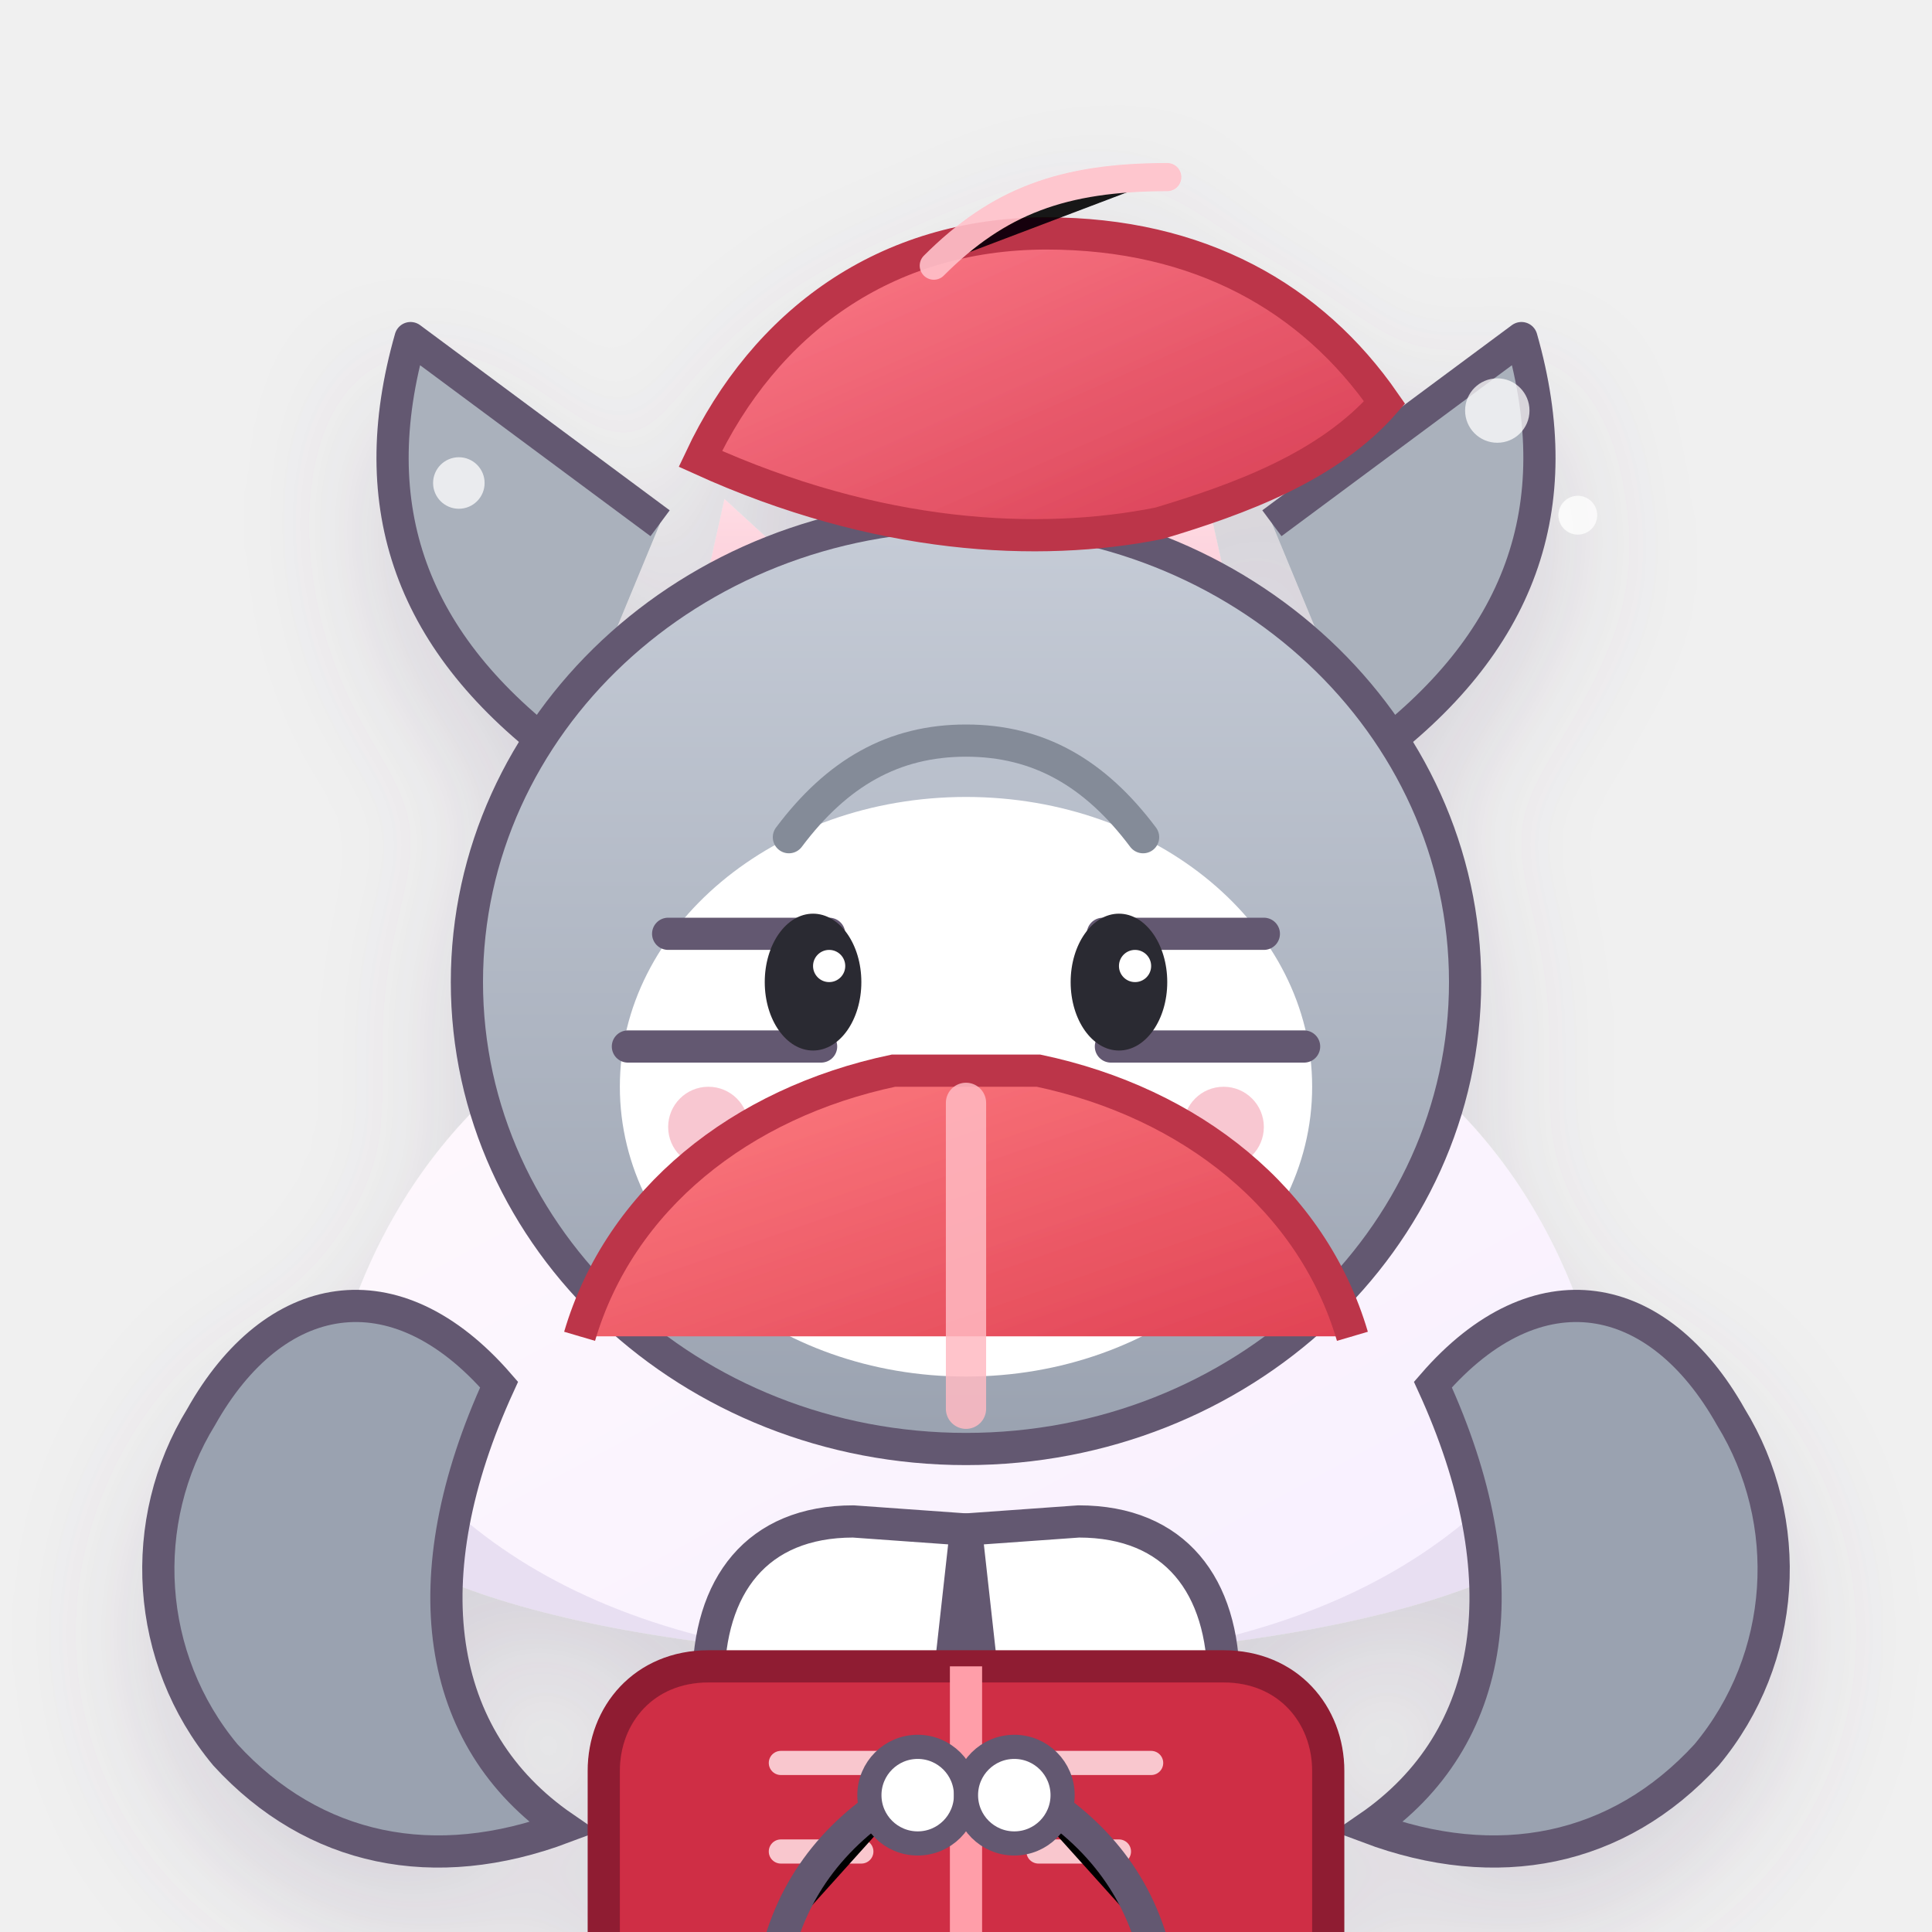
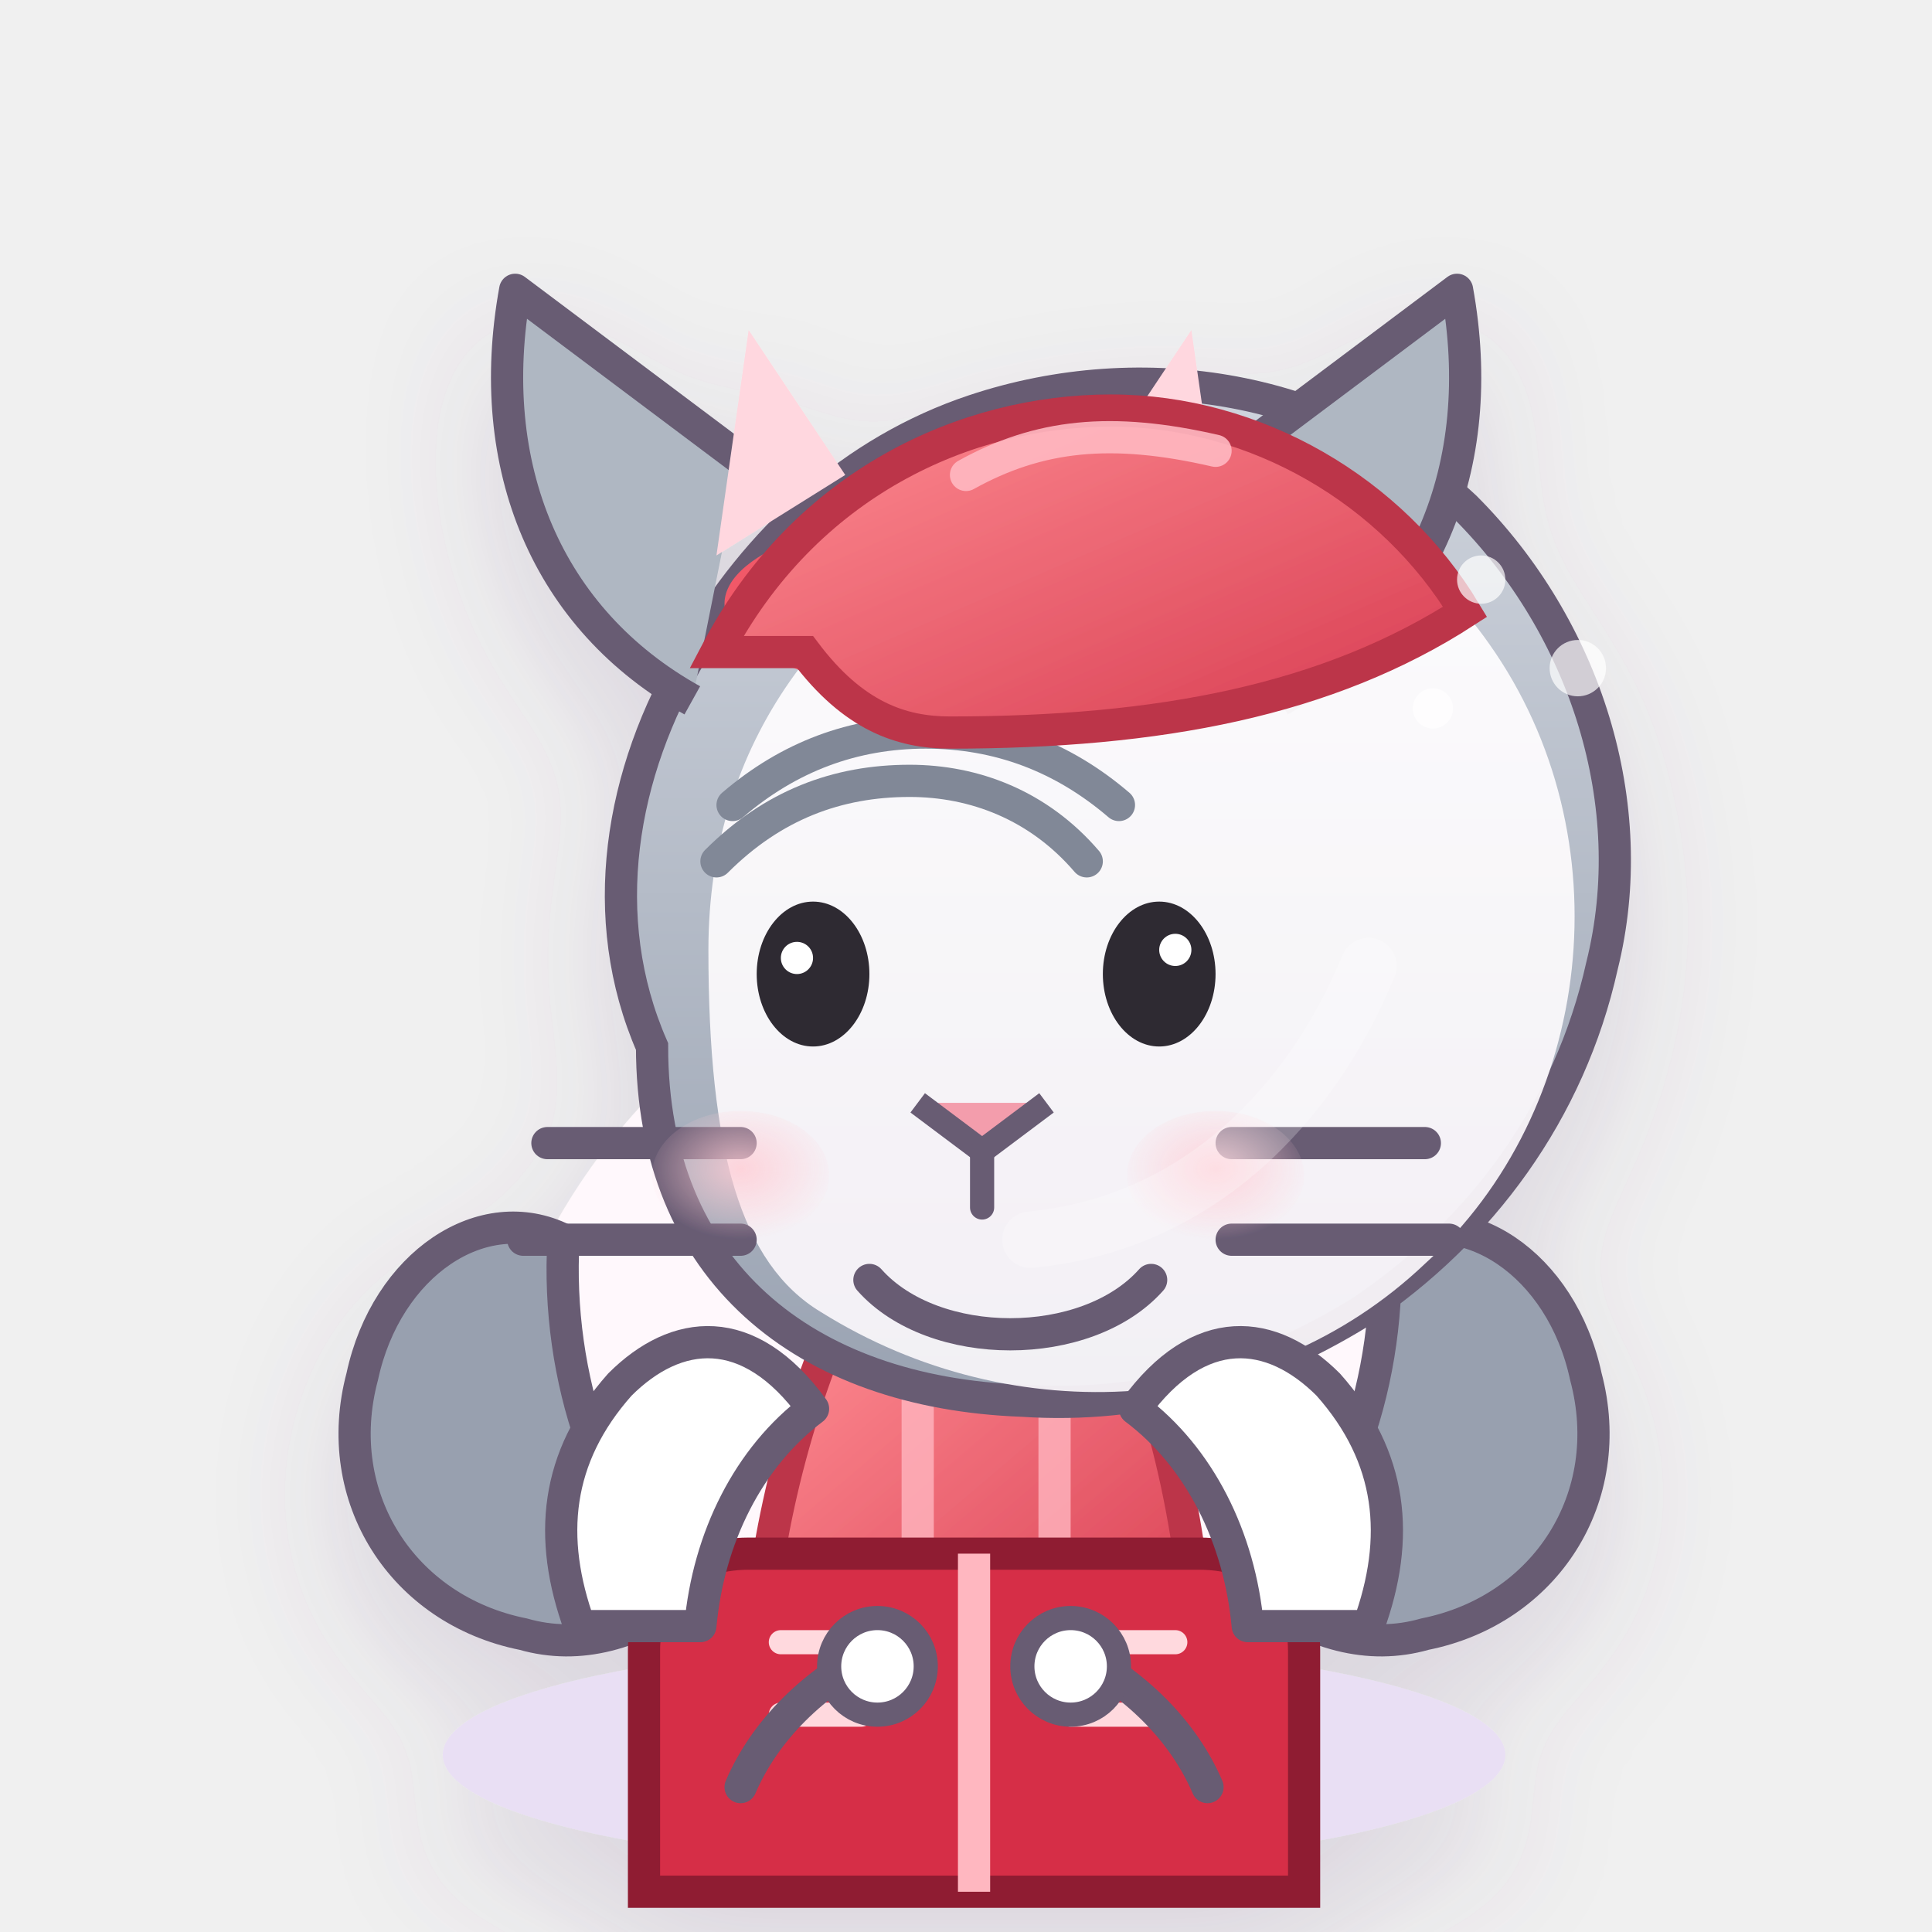
<svg xmlns="http://www.w3.org/2000/svg" viewBox="0 0 240 240" role="img" aria-label="쁘띠냥">
  <defs>
-     <linearGradient id="bg" x1="0" y1="0" x2="1" y2="1">
-       <stop offset="0" stop-color="#fff9fd" />
-       <stop offset="1" stop-color="#f7efff" />
+     <linearGradient id="petit-fur" x1="0" y1="0" x2="0" y2="1">
+       <stop offset="0" stop-color="#cfd4dd" />
+       <stop offset="1" stop-color="#9aa3b2" />
    </linearGradient>
-     <linearGradient id="fur" x1="0" y1="0" x2="0" y2="1">
-       <stop offset="0" stop-color="#c6ccd7" />
-       <stop offset="1" stop-color="#9aa2b0" />
+     <linearGradient id="petit-cream" x1="0" y1="0" x2="0" y2="1">
+       <stop offset="0" stop-color="#ffffff" />
+       <stop offset="1" stop-color="#f7f3f8" />
    </linearGradient>
-     <linearGradient id="ear" x1="0" y1="0" x2="0" y2="1">
-       <stop offset="0" stop-color="#ffdce4" />
-       <stop offset="1" stop-color="#f6bccc" />
+     <linearGradient id="petit-red" x1="0" y1="0" x2="1" y2="1">
+       <stop offset="0" stop-color="#ff8d93" />
+       <stop offset="1" stop-color="#d73b50" />
    </linearGradient>
-     <linearGradient id="beret" x1="0" y1="0" x2="1" y2="1">
-       <stop offset="0" stop-color="#ff7f8b" />
-       <stop offset="1" stop-color="#d53a51" />
-     </linearGradient>
-     <linearGradient id="coat" x1="0" y1="0" x2="1" y2="1">
-       <stop offset="0" stop-color="#ff7f83" />
-       <stop offset="1" stop-color="#e04254" />
-     </linearGradient>
-     <filter id="shadow" x="-20%" y="-20%" width="140%" height="140%">
-       <feDropShadow dx="0" dy="8" stdDeviation="8" flood-color="#6b547f" flood-opacity=".18" />
+     <radialGradient id="petit-blush" cx="50%" cy="45%" r="55%">
+       <stop offset="0" stop-color="#ffccd4" />
+       <stop offset="1" stop-color="#ffccd4" stop-opacity="0" />
+     </radialGradient>
+     <filter id="petit-shadow" x="-20%" y="-20%" width="140%" height="140%">
+       <feDropShadow dx="0" dy="8" stdDeviation="8" flood-color="#6b547f" flood-opacity=".16" />
    </filter>
  </defs>
-   <g filter="url(#shadow)">
-     <g transform="translate(120 120)">
-       <ellipse cx="0" cy="64" rx="78" ry="22" fill="#eadff6" opacity=".8" />
-       <path d="M-78 48c6-22 21-39 43-46h70c22 7 37 24 43 46-10 22-33 39-78 39s-68-17-78-39z" fill="url(#bg)" />
-       <path d="M-58 52c-11 24-8 44 8 55-16 6-31 3-42-9-10-12-11-29-3-42 9-16 24-19 37-4z" fill="#9aa2b0" stroke="#635871" stroke-width="4" />
-       <path d="M58 52c11 24 8 44-8 55 16 6 31 3 42-9 10-12 11-29 3-42-9-16-24-19-37-4z" fill="#9aa2b0" stroke="#635871" stroke-width="4" />
-       <path d="M-50-26c-19-14-25-31-19-52l31 23" fill="#aab1bc" stroke="#635871" stroke-width="4" stroke-linejoin="round" />
-       <path d="M50-26c19-14 25-31 19-52L38-55" fill="#aab1bc" stroke="#635871" stroke-width="4" stroke-linejoin="round" />
-       <path d="M-30-58-18-47-36-31" fill="url(#ear)" />
-       <path d="M30-58 18-47 36-31" fill="url(#ear)" />
-       <ellipse cx="0" cy="2" rx="62" ry="58" fill="url(#fur)" stroke="#635871" stroke-width="4" />
-       <ellipse cx="0" cy="15" rx="43" ry="36" fill="#fff" />
-       <path d="M-22-16c6-8 13-12 22-12s16 4 22 12" fill="none" stroke="#848b98" stroke-width="4" stroke-linecap="round" />
-       <path d="M-17-4h-20M-18 10h-24M17-4h20M18 10h24" stroke="#635871" stroke-width="4" stroke-linecap="round" />
-       <ellipse cx="-19" cy="2" rx="6" ry="8.5" fill="#2c2930" />
-       <ellipse cx="19" cy="2" rx="6" ry="8.5" fill="#2c2930" />
-       <circle cx="-17" cy="0" r="2" fill="#fff" />
-       <circle cx="21" cy="0" r="2" fill="#fff" />
-       <path d="M-8 18 0 24 8 18" fill="#f09dab" stroke="#635871" stroke-width="3" stroke-linejoin="round" />
-       <path d="M0 24v7" stroke="#635871" stroke-width="3" stroke-linecap="round" />
-       <path d="M-14 35c9 8 33 8 42 0" fill="none" stroke="#635871" stroke-width="4" stroke-linecap="round" />
-       <circle cx="-32" cy="20" r="5" fill="#f7bbc7" opacity=".82" />
-       <circle cx="32" cy="20" r="5" fill="#f7bbc7" opacity=".82" />
-       <path d="M-48 46c5-17 20-29 39-33h18c19 4 34 16 39 33" fill="url(#coat)" stroke="#bc3548" stroke-width="4" />
-       <path d="M0 17v38" stroke="#ffbac2" stroke-width="5" stroke-linecap="round" opacity=".85" />
-       <path d="M-14 69c-12 0-18 8-18 20v8h29l3-27z" fill="#fff" stroke="#635871" stroke-width="4" stroke-linejoin="round" />
-       <path d="M14 69c12 0 18 8 18 20v8H3L0 70z" fill="#fff" stroke="#635871" stroke-width="4" stroke-linejoin="round" />
-       <g transform="translate(0 87)">
-         <path d="M-32 0h64c8 0 13 6 13 13v39H-45V13C-45 6-40 0-32 0z" fill="#cf2d44" stroke="#8f1e31" stroke-width="4" />
-         <path d="M0 0v52" stroke="#ff9ea9" stroke-width="4" />
-         <path d="M-23 12h14M-23 23h10M9 12h14M9 23h10" stroke="#ffdce0" stroke-width="3" stroke-linecap="round" opacity=".88" />
-         <path d="M-5 14q-14 7-18 20M5 14q14 7 18 20" stroke="#635871" stroke-width="4" stroke-linecap="round" />
-         <circle cx="-6" cy="16" r="6" fill="#fff" stroke="#635871" stroke-width="3" />
-         <circle cx="6" cy="16" r="6" fill="#fff" stroke="#635871" stroke-width="3" />
-       </g>
-       <g transform="translate(6 -82)">
-         <ellipse cx="0" cy="15" rx="31" ry="10" fill="#ea5164" />
-         <path d="M-39 19c8-17 23-28 43-28 19 0 33 8 42 21-7 8-18 12-28 15-15 3-35 2-57-8z" fill="url(#beret)" stroke="#bc3548" stroke-width="4" />
-         <path d="M-10-5c8-8 16-11 29-11" stroke="#ffc1ca" stroke-width="3.5" stroke-linecap="round" opacity=".9" />
-       </g>
-       <g fill="#fff" opacity=".75">
-         <circle cx="-63" cy="-60" r="3.2" />
-         <circle cx="66" cy="-69" r="4" />
-         <circle cx="76" cy="-56" r="2.4" />
-       </g>
+   <g filter="url(#petit-shadow)">
+     <ellipse cx="121" cy="218" rx="66" ry="14" fill="#e9dff4" />
+     <path d="M60 176c6-28 24-48 46-57h32c22 9 40 29 46 57-12 19-34 31-62 31s-50-12-62-31z" fill="#fff8fc" />
+     <path d="M70 154c-10-5-22 3-25 17-4 15 5 29 20 32 7 2 14 0 21-5-11-9-17-27-16-44z" fill="#98a0af" stroke="#675b73" stroke-width="4" stroke-linejoin="round" />
+     <path d="M172 154c10-5 22 3 25 17 4 15-5 29-20 32-7 2-14 0-21-5 11-9 17-27 16-44z" fill="#98a0af" stroke="#675b73" stroke-width="4" stroke-linejoin="round" />
+     <path d="M104 164c-6 14-10 31-10 47h55c0-16-3-32-9-47z" fill="url(#petit-red)" stroke="#bc3549" stroke-width="4" stroke-linejoin="round" />
+     <path d="M114 164v47M131 164v47" stroke="#ffb5bf" stroke-width="4" stroke-linecap="round" opacity=".8" />
+     <path d="M81 130c-7-16-4-34 5-49 8-14 20-25 35-30 21-7 45-3 61 12 15 15 22 37 17 57-4 18-15 33-30 43-13 8-27 12-42 11-27-1-46-16-46-44z" fill="url(#petit-fur)" stroke="#675b73" stroke-width="4" />
+     <path d="M86 87c-18-10-26-29-22-51l28 21" fill="#afb7c2" stroke="#675b73" stroke-width="4" stroke-linejoin="round" />
+     <path d="M159 87c18-10 26-29 22-51l-28 21" fill="#afb7c2" stroke="#675b73" stroke-width="4" stroke-linejoin="round" />
+     <path d="M93 41l12 18-16 10" fill="#ffd7df" />
+     <path d="M148 41l-12 18 16 10" fill="#ffd7df" />
+     <path d="M88 118c0-26 15-45 36-54 23-10 47-4 61 16 17 24 13 58-8 77-20 19-51 21-75 6-10-6-14-20-14-45z" fill="url(#petit-cream)" opacity=".95" />
+     <ellipse cx="101" cy="121" rx="7" ry="9" fill="#2d2932" />
+     <ellipse cx="144" cy="121" rx="7" ry="9" fill="#2d2932" />
+     <circle cx="99" cy="119" r="2" fill="#fff" />
+     <circle cx="146" cy="118" r="2" fill="#fff" />
+     <path d="M91 100c7-6 15-9 24-9 9 0 17 3 24 9" fill="none" stroke="#818897" stroke-width="4" stroke-linecap="round" />
+     <path d="M92 142h-24M92 154H65M153 142h24M153 154h27" stroke="#675b73" stroke-width="4" stroke-linecap="round" />
+     <path d="M114 137l8 6 8-6" fill="#f39dac" stroke="#675b73" stroke-width="3" stroke-linejoin="round" />
+     <path d="M122 143v7" stroke="#675b73" stroke-width="3" stroke-linecap="round" />
+     <path d="M108 159c8 9 27 9 35 0" fill="none" stroke="#675b73" stroke-width="4" stroke-linecap="round" />
+     <ellipse cx="92" cy="146" rx="11" ry="8" fill="url(#petit-blush)" opacity=".8" />
+     <ellipse cx="151" cy="146" rx="11" ry="8" fill="url(#petit-blush)" opacity=".8" />
+     <path d="M128 154c21-2 35-17 42-34" fill="none" stroke="#ffffff" stroke-width="7" opacity=".24" stroke-linecap="round" />
+     <g transform="translate(122 67)">
+       <ellipse cx="2" cy="8" rx="34" ry="12" fill="#f15967" />
+       <path d="M-33 14C-22-7-2-16 16-16c18 0 35 10 44 25-17 11-38 15-64 15-6 0-12-2-18-10z" fill="url(#petit-red)" stroke="#bc3549" stroke-width="4" />
+       <path d="M-2-8c9-5 18-6 31-3" fill="none" stroke="#ffb8c1" stroke-width="4" stroke-linecap="round" opacity=".9" />
+     </g>
+     <g transform="translate(121 196)">
+       <path d="M-28-3h56c8 0 13 5 13 12v30h-82V9c0-7 5-12 13-12z" fill="#d62f46" stroke="#8f1d31" stroke-width="4" />
+       <path d="M0-3v42" stroke="#ffb7c0" stroke-width="4" />
+       <path d="M-24 8h13M-24 17h10M12 8h13M12 17h10" stroke="#ffd9de" stroke-width="3" stroke-linecap="round" />
+       <path d="M-12 9c-8 4-14 10-17 17M12 9c8 4 14 10 17 17" fill="none" stroke="#675b73" stroke-width="4" stroke-linecap="round" />
+       <circle cx="-12" cy="11" r="6" fill="#fff" stroke="#675b73" stroke-width="3" />
+       <circle cx="12" cy="11" r="6" fill="#fff" stroke="#675b73" stroke-width="3" />
+     </g>
+     <path d="M101 175c-8 6-13 16-14 27H72c-4-11-3-21 5-30 7-7 16-8 24 3z" fill="#fff" stroke="#675b73" stroke-width="4" stroke-linejoin="round" />
+     <path d="M141 175c8 6 13 16 14 27h15c4-11 3-21-5-30-7-7-16-8-24 3z" fill="#fff" stroke="#675b73" stroke-width="4" stroke-linejoin="round" />
+     <path d="M89 107c7-7 15-10 24-10 8 0 16 3 22 10" fill="none" stroke="#818897" stroke-width="4" stroke-linecap="round" />
+     <g fill="#fff" opacity=".7">
+       <circle cx="184" cy="72" r="3" />
+       <circle cx="196" cy="83" r="3.5" />
+       <circle cx="178" cy="88" r="2.5" />
    </g>
  </g>
</svg>
